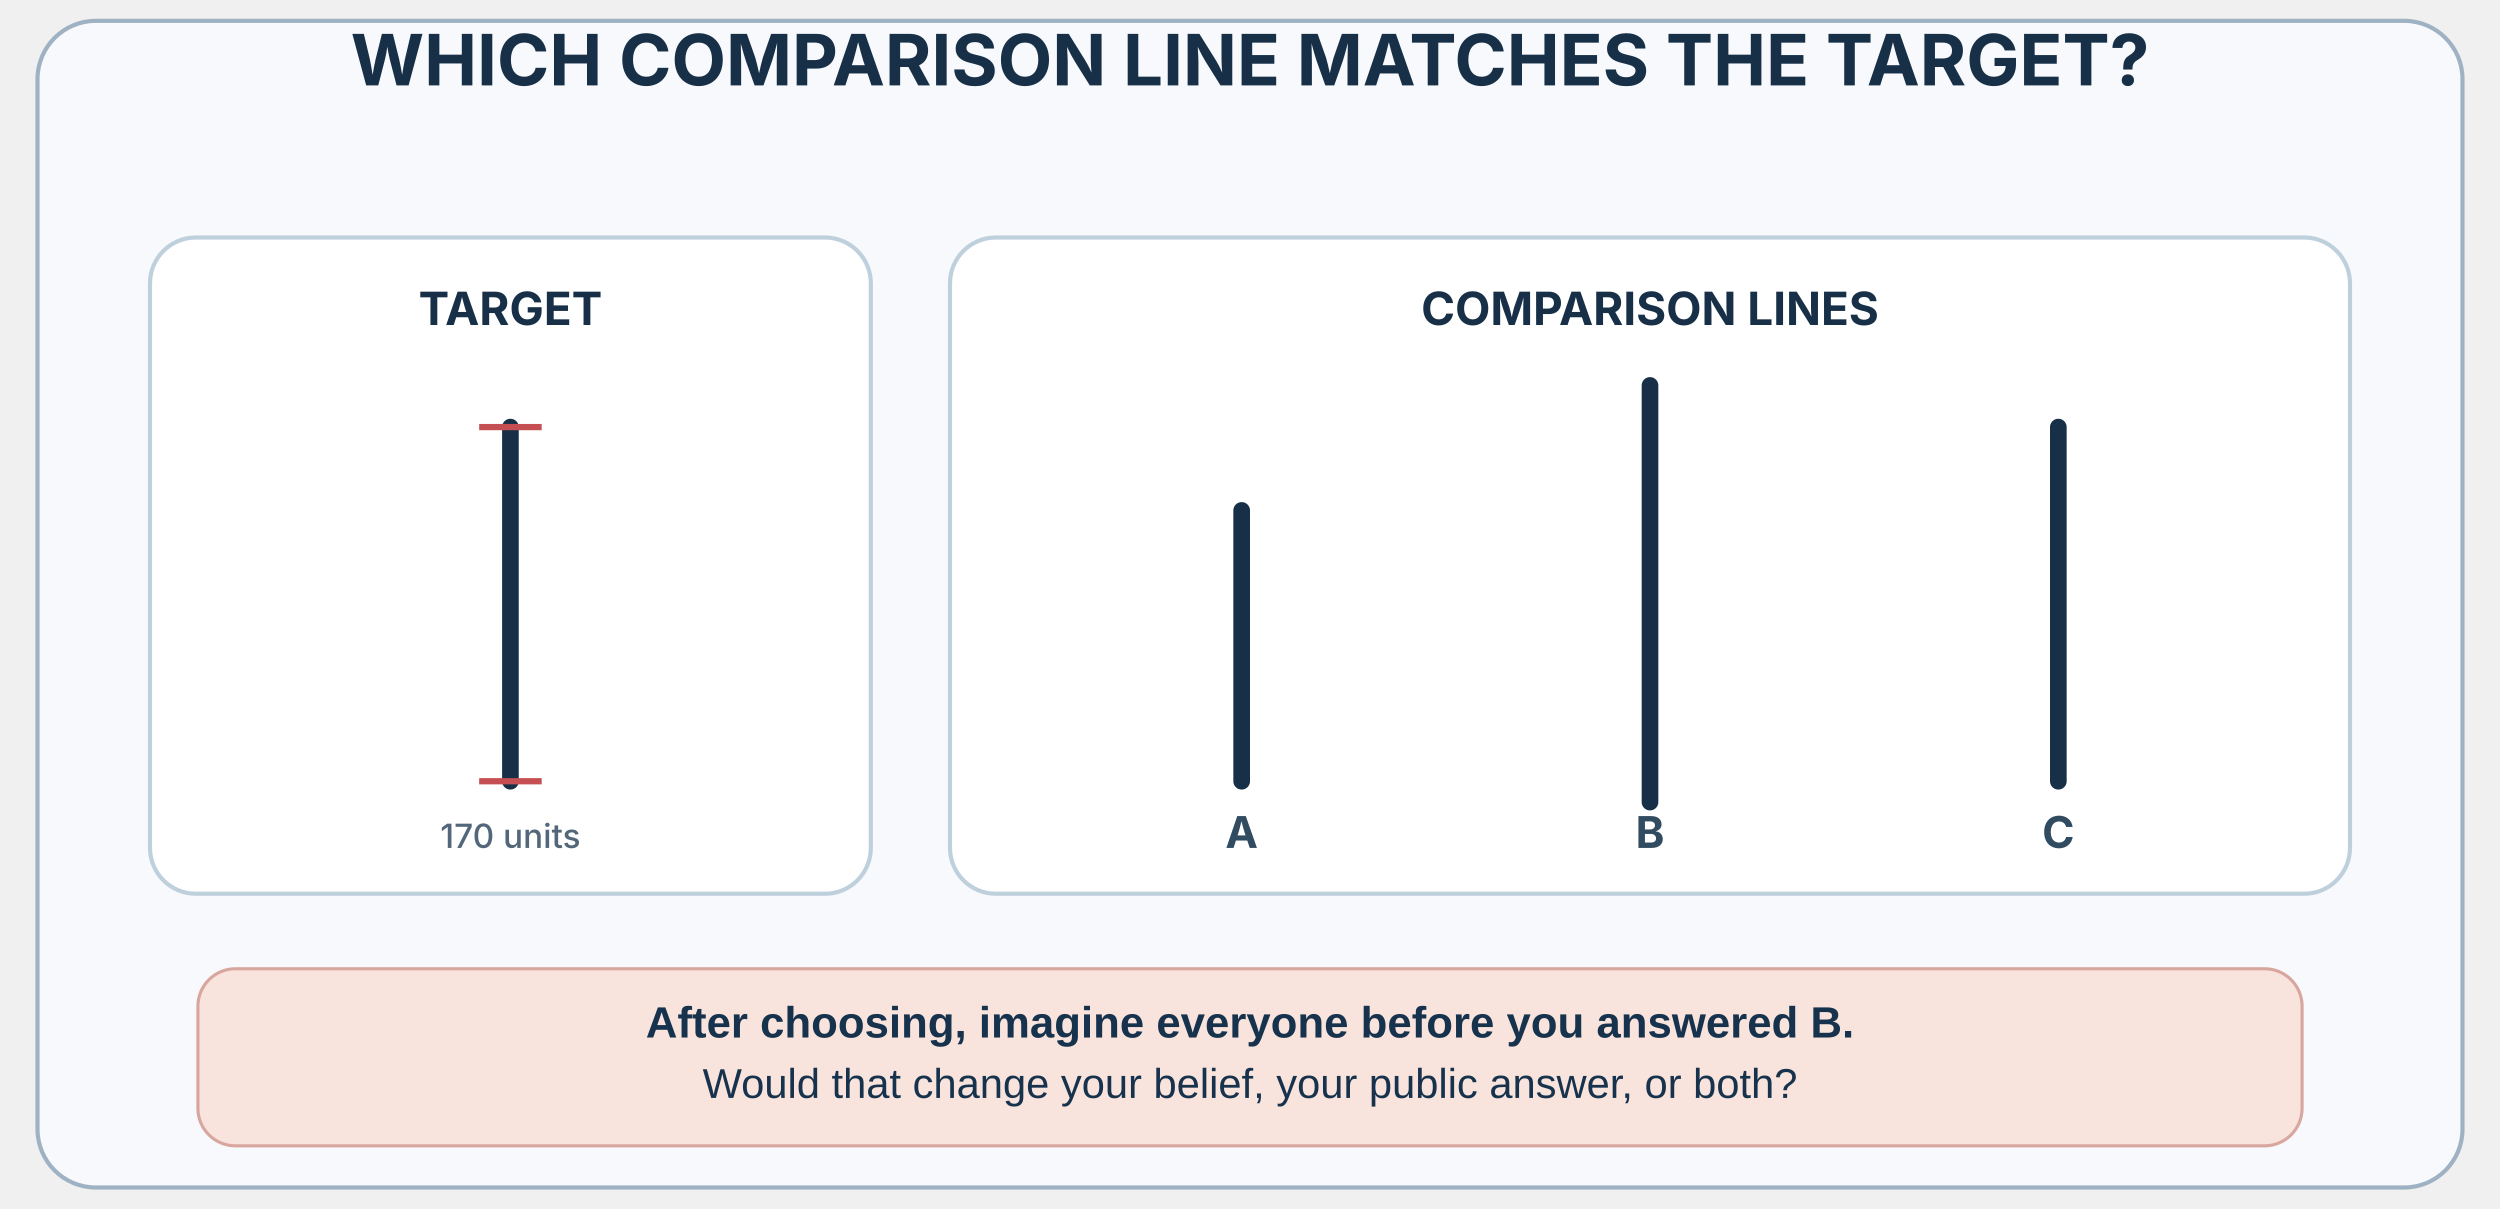
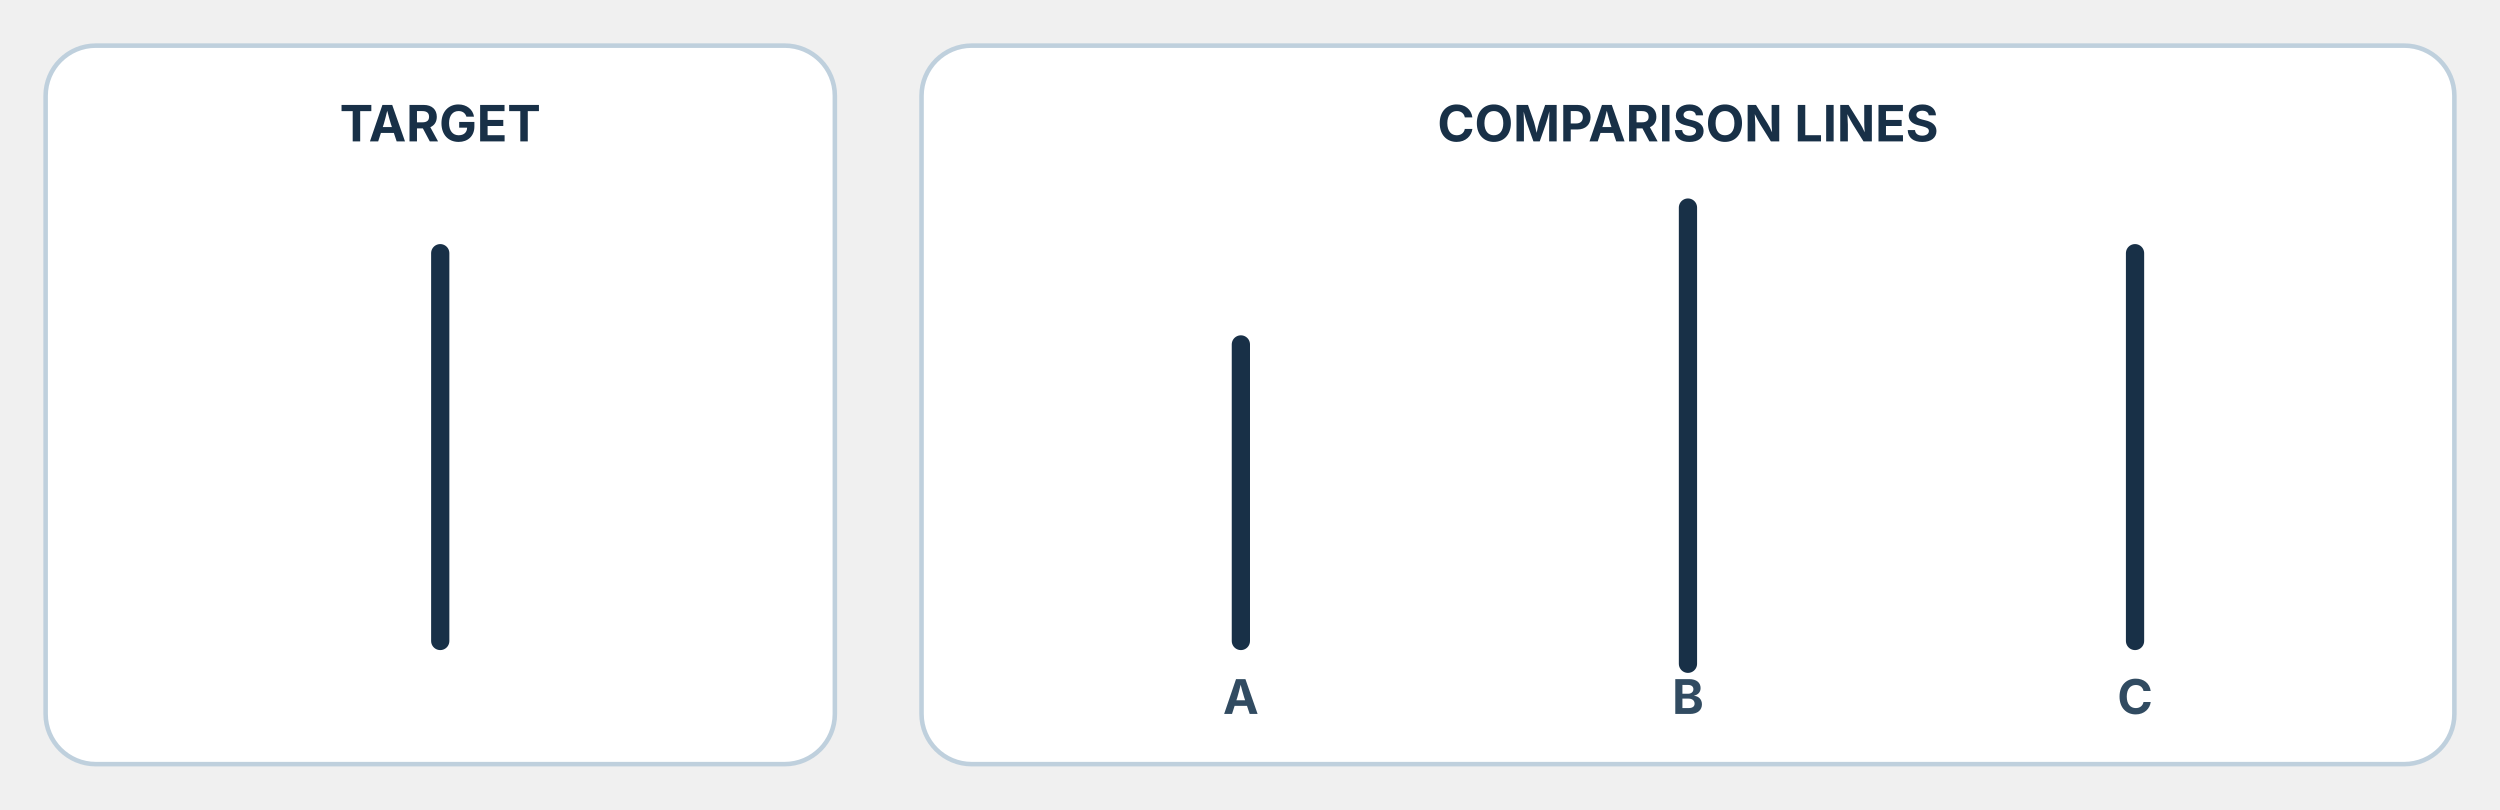
- <svg xmlns="http://www.w3.org/2000/svg" width="1200" height="580" viewBox="0 25 1200 580" role="img" aria-labelledby="title desc">
+ <svg xmlns="http://www.w3.org/2000/svg" width="1096" height="355" viewBox="52 119 1096 355" role="img" aria-labelledby="title desc">
  <style>
    .title{font:700 34px -apple-system,BlinkMacSystemFont,"Segoe UI",sans-serif;fill:#183047}
    .sub{font:500 19px -apple-system,BlinkMacSystemFont,"Segoe UI",sans-serif;fill:#52677a}
    .panel{font:700 22px -apple-system,BlinkMacSystemFont,"Segoe UI",sans-serif;fill:#183047}
    .label{font:700 21px -apple-system,BlinkMacSystemFont,"Segoe UI",sans-serif;fill:#314b61}
    .note{font:600 18px -apple-system,BlinkMacSystemFont,"Segoe UI",sans-serif;fill:#314b61}
    .small{font:500 16px -apple-system,BlinkMacSystemFont,"Segoe UI",sans-serif;fill:#52677a}
  </style>
-   <rect x="18" y="35" width="1164" height="560" rx="28" fill="#f7f9fc" stroke="#9fb2c3" stroke-width="2" />
-   <text x="600" y="66" class="title" text-anchor="middle">WHICH COMPARISON LINE MATCHES THE TARGET?</text>
  <rect x="72" y="139" width="346" height="315" rx="22" fill="#ffffff" stroke="#bfd0dd" stroke-width="2" />
  <text x="245" y="181" class="panel" text-anchor="middle">TARGET</text>
  <line x1="245" y1="230" x2="245" y2="400" stroke="#183047" stroke-width="8" stroke-linecap="round" />
-   <path d="M230 230 H260 M230 400 H260" stroke="#c44e52" stroke-width="3" />
-   <text x="245" y="432" class="small" text-anchor="middle">170 units</text>
  <rect x="456" y="139" width="672" height="315" rx="22" fill="#ffffff" stroke="#bfd0dd" stroke-width="2" />
  <text x="792" y="181" class="panel" text-anchor="middle">COMPARISON LINES</text>
  <line x1="596" y1="270" x2="596" y2="400" stroke="#183047" stroke-width="8" stroke-linecap="round" />
  <line x1="792" y1="210" x2="792" y2="410" stroke="#183047" stroke-width="8" stroke-linecap="round" />
  <line x1="988" y1="230" x2="988" y2="400" stroke="#183047" stroke-width="8" stroke-linecap="round" />
  <text x="596" y="432" class="label" text-anchor="middle">A</text>
  <text x="792" y="432" class="label" text-anchor="middle">B</text>
  <text x="988" y="432" class="label" text-anchor="middle">C</text>
-   <rect x="95" y="490" width="1010" height="85" rx="18" fill="#f8e4dc" stroke="#d8a69e" stroke-width="1.5" />
-   <text x="600" y="523" font-family="Arial, sans-serif" font-size="21" font-weight="600" fill="#17324d" text-anchor="middle">After choosing, imagine everyone before you answered B.</text>
-   <text x="600" y="552" font-family="Arial, sans-serif" font-size="20" font-weight="400" fill="#17324d" text-anchor="middle">Would that change your belief, your public answer, or both?</text>
</svg>
